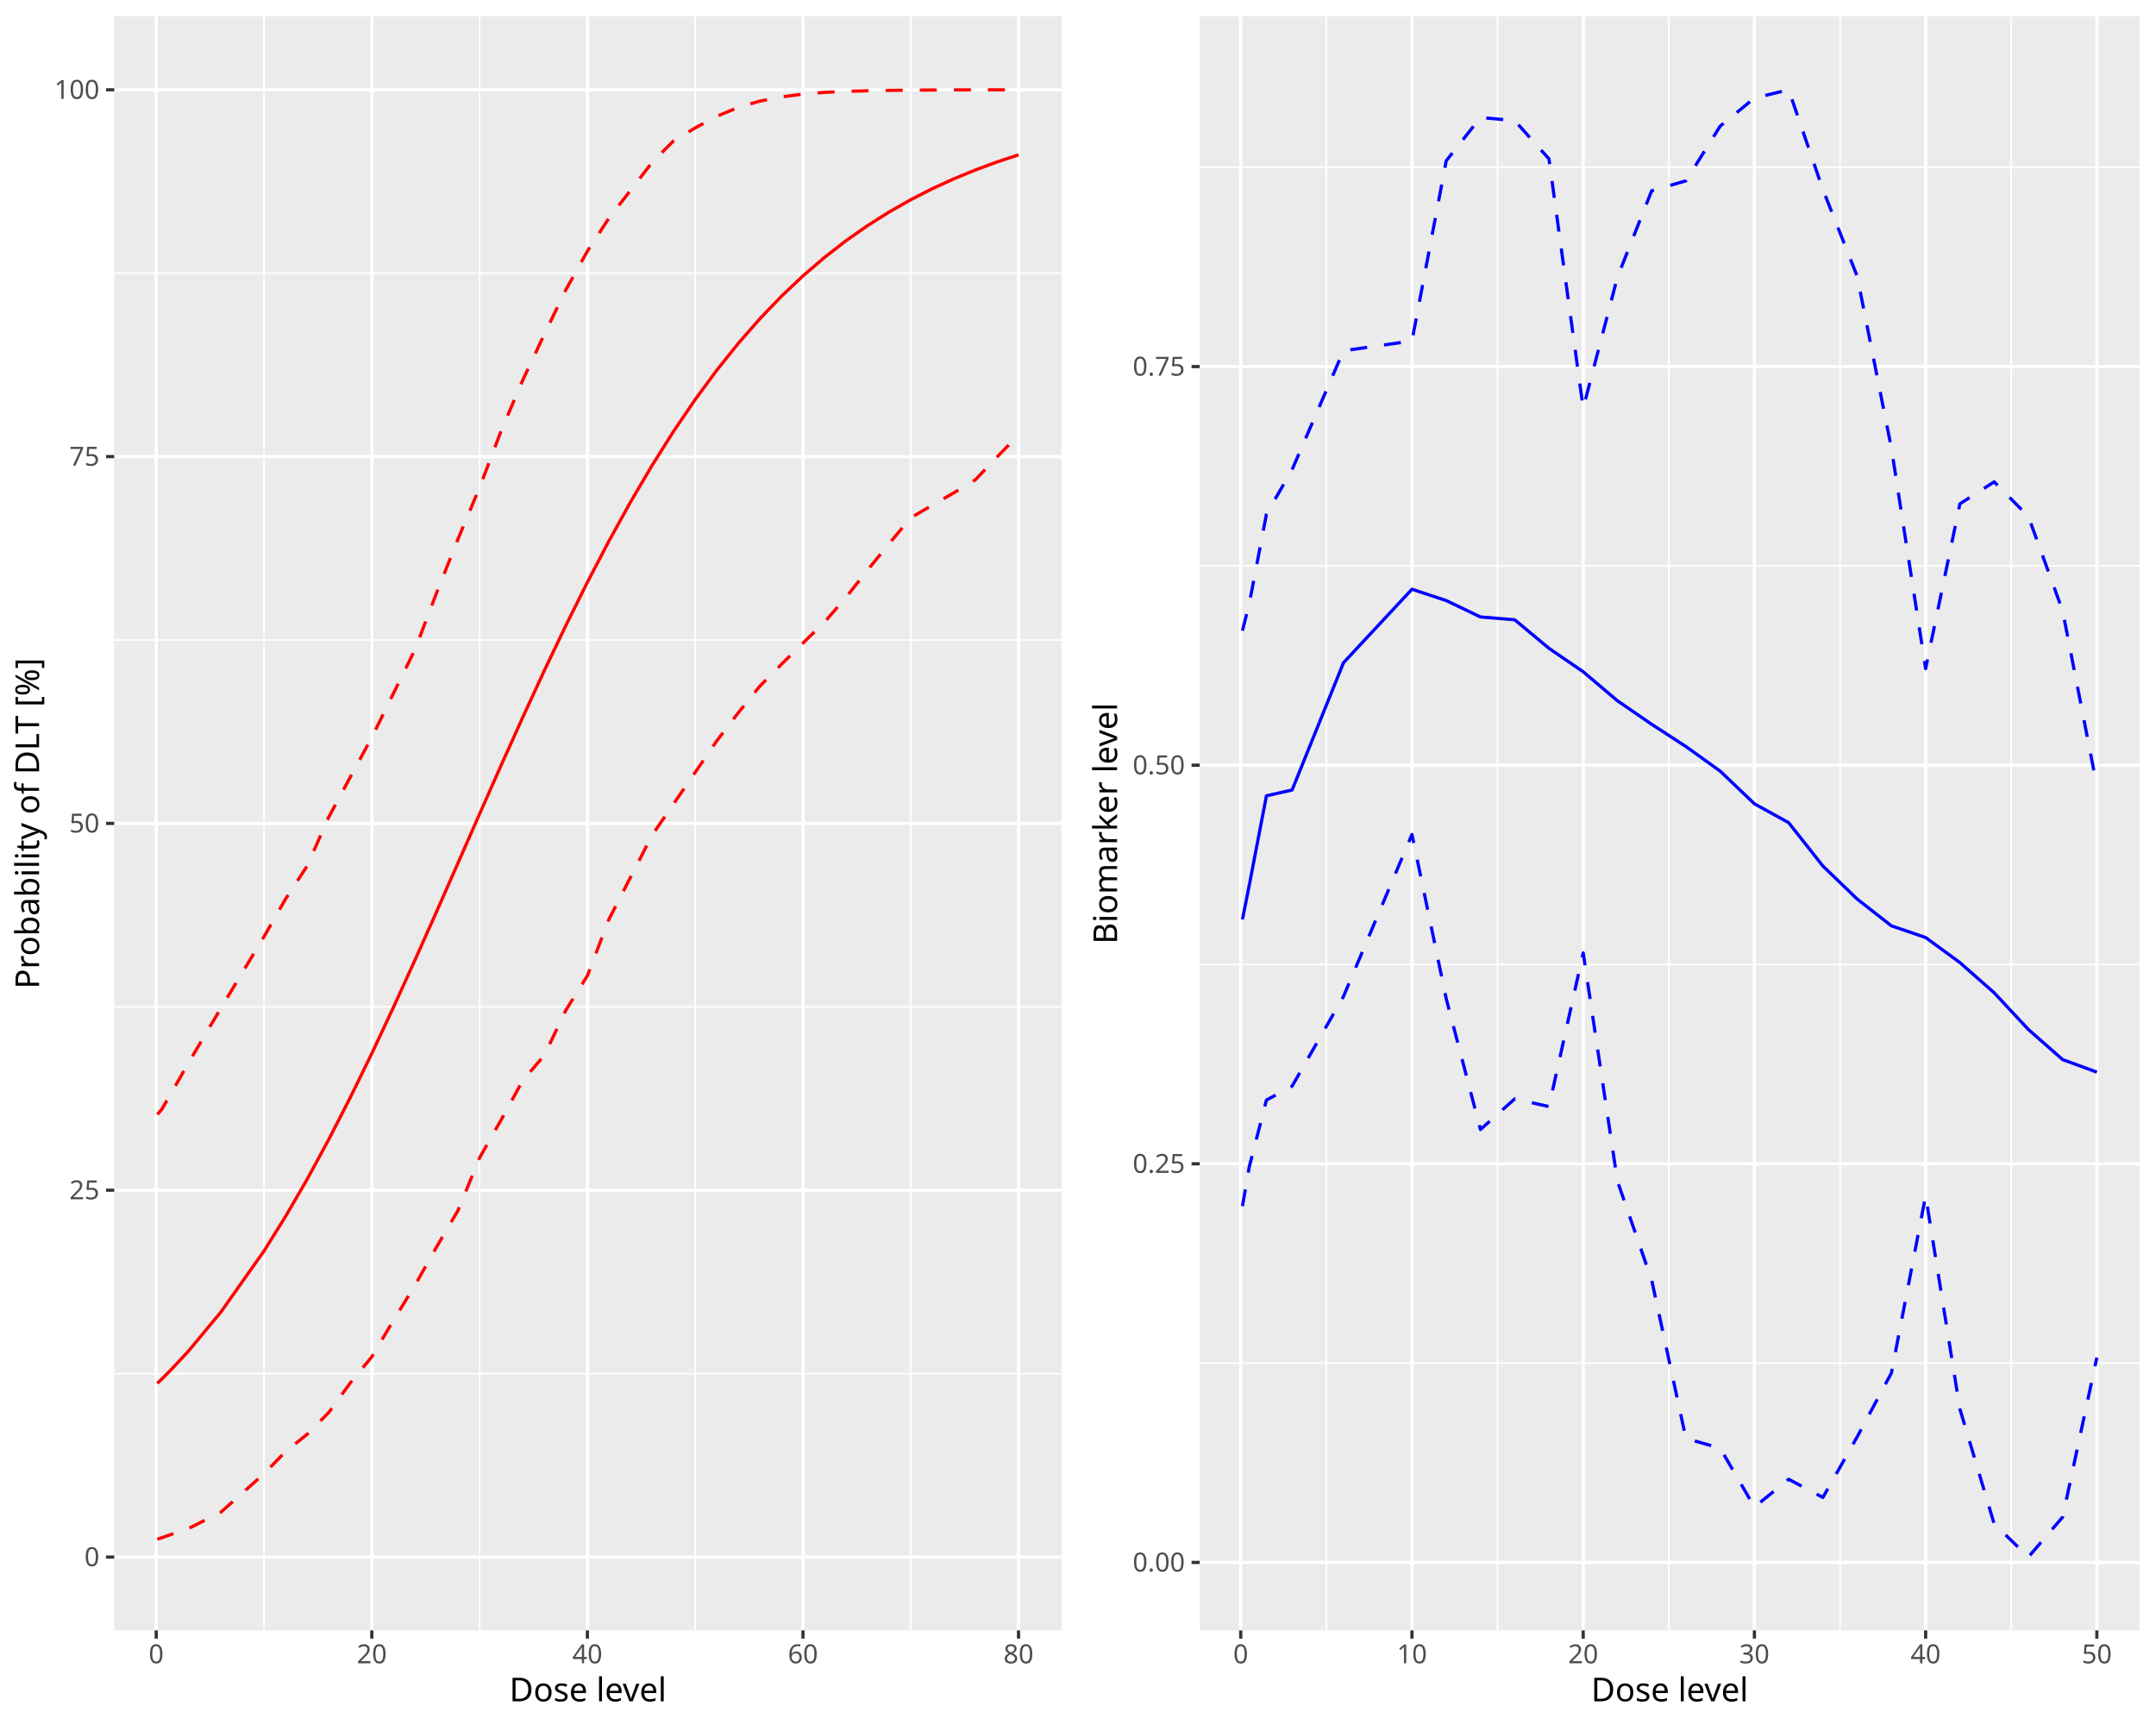
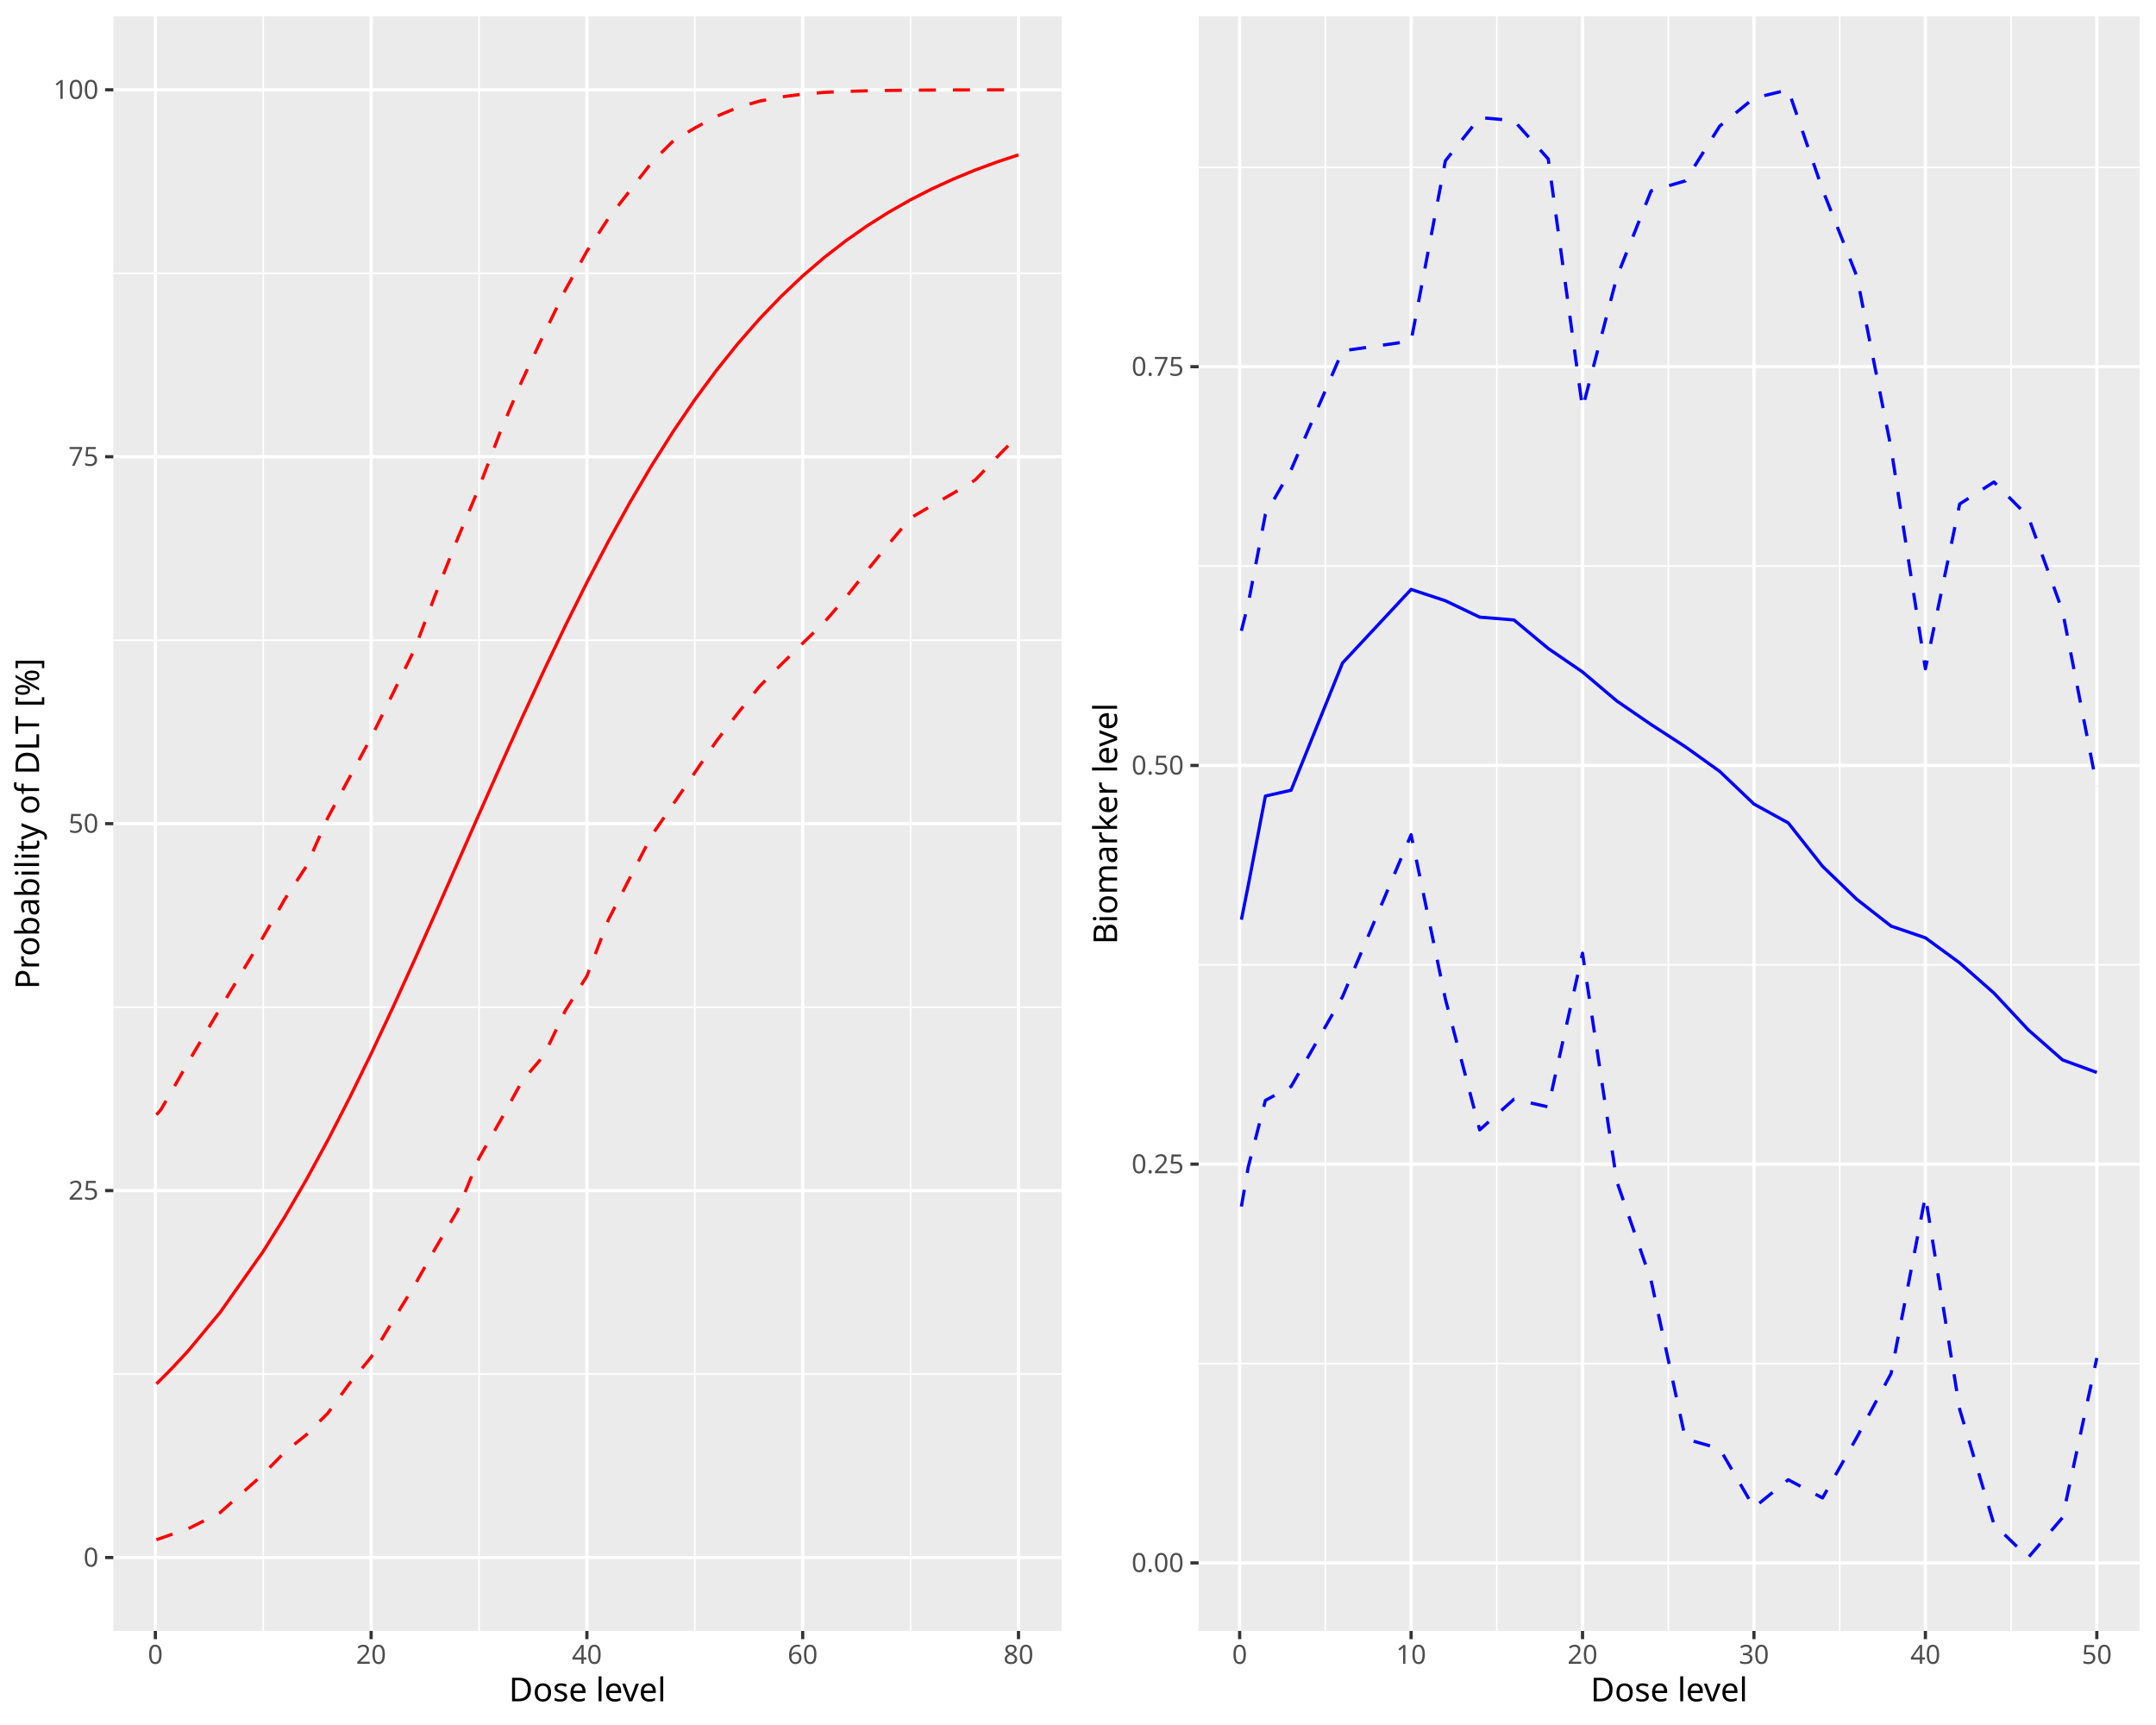
<svg xmlns="http://www.w3.org/2000/svg" class="svglite" data-engine-version="2.0" width="720.00pt" height="576.00pt" viewBox="0 0 720.00 576.00">
  <defs>
    <style type="text/css">
    .svglite line, .svglite polyline, .svglite polygon, .svglite path, .svglite rect, .svglite circle {
      fill: none;
      stroke: #000000;
      stroke-linecap: round;
      stroke-linejoin: round;
      stroke-miterlimit: 10.00;
    }
  </style>
  </defs>
  <rect width="100%" height="100%" style="stroke: none; fill: #FFFFFF;" />
  <defs>
    <clipPath id="cpMC4wMHw3MjAuMDB8MC4wMHw1NzYuMDA=">
      <rect x="0.00" y="0.00" width="720.00" height="576.00" />
    </clipPath>
  </defs>
  <g clip-path="url(#cpMC4wMHw3MjAuMDB8MC4wMHw1NzYuMDA=)">
</g>
  <defs>
    <clipPath id="cpMC4wMHwzNjAuMDB8MC4wMHw1NzYuMDA=">
-       <rect x="0.00" y="0.00" width="360.00" height="576.00" />
+       <rect x="0" y="0.00" width="360.00" height="576.00" />
    </clipPath>
  </defs>
  <g clip-path="url(#cpMC4wMHwzNjAuMDB8MC4wMHw1NzYuMDA=)">
-     <rect x="0.00" y="0.00" width="360.00" height="576.00" style="stroke-width: 1.07; stroke: #FFFFFF; fill: #FFFFFF;" />
+     <rect x="0" y="0.00" width="360.00" height="576.00" style="stroke-width: 1.07; stroke: #FFFFFF; fill: #FFFFFF;" />
  </g>
  <g clip-path="url(#cpMC4wMHw3MjAuMDB8MC4wMHw1NzYuMDA=)">
</g>
  <defs>
-     <clipPath id="cpMzguMTV8MzU0LjUyfDUuNDh8NTQ0LjQy">
-       <rect x="38.15" y="5.48" width="316.37" height="538.94" />
+     <clipPath id="cpMzcuODR8MzU0LjUyfDUuNDh8NTQ0LjU5">
+       <rect x="37.84" y="5.48" width="316.68" height="539.11" />
    </clipPath>
  </defs>
-   <g clip-path="url(#cpMzguMTV8MzU0LjUyfDUuNDh8NTQ0LjQy)">
-     <rect x="38.15" y="5.48" width="316.37" height="538.94" style="stroke-width: 1.07; stroke: none; fill: #EBEBEB;" />
-     <polyline points="38.15,458.68 354.52,458.68 " style="stroke-width: 0.53; stroke: #FFFFFF; stroke-linecap: butt;" />
-     <polyline points="38.15,336.19 354.52,336.19 " style="stroke-width: 0.53; stroke: #FFFFFF; stroke-linecap: butt;" />
-     <polyline points="38.15,213.71 354.52,213.71 " style="stroke-width: 0.53; stroke: #FFFFFF; stroke-linecap: butt;" />
-     <polyline points="38.15,91.22 354.52,91.22 " style="stroke-width: 0.53; stroke: #FFFFFF; stroke-linecap: butt;" />
-     <polyline points="88.17,544.42 88.17,5.48 " style="stroke-width: 0.53; stroke: #FFFFFF; stroke-linecap: butt;" />
-     <polyline points="160.16,544.42 160.16,5.48 " style="stroke-width: 0.53; stroke: #FFFFFF; stroke-linecap: butt;" />
-     <polyline points="232.15,544.42 232.15,5.48 " style="stroke-width: 0.53; stroke: #FFFFFF; stroke-linecap: butt;" />
-     <polyline points="304.14,544.42 304.14,5.48 " style="stroke-width: 0.53; stroke: #FFFFFF; stroke-linecap: butt;" />
-     <polyline points="38.15,519.92 354.52,519.92 " style="stroke-width: 1.07; stroke: #FFFFFF; stroke-linecap: butt;" />
-     <polyline points="38.15,397.43 354.52,397.43 " style="stroke-width: 1.07; stroke: #FFFFFF; stroke-linecap: butt;" />
-     <polyline points="38.15,274.95 354.52,274.95 " style="stroke-width: 1.07; stroke: #FFFFFF; stroke-linecap: butt;" />
-     <polyline points="38.15,152.46 354.52,152.46 " style="stroke-width: 1.07; stroke: #FFFFFF; stroke-linecap: butt;" />
-     <polyline points="38.15,29.98 354.52,29.98 " style="stroke-width: 1.07; stroke: #FFFFFF; stroke-linecap: butt;" />
-     <polyline points="52.17,544.42 52.17,5.48 " style="stroke-width: 1.07; stroke: #FFFFFF; stroke-linecap: butt;" />
-     <polyline points="124.17,544.42 124.17,5.48 " style="stroke-width: 1.07; stroke: #FFFFFF; stroke-linecap: butt;" />
-     <polyline points="196.16,544.42 196.16,5.48 " style="stroke-width: 1.07; stroke: #FFFFFF; stroke-linecap: butt;" />
-     <polyline points="268.15,544.42 268.15,5.48 " style="stroke-width: 1.07; stroke: #FFFFFF; stroke-linecap: butt;" />
-     <polyline points="340.14,544.42 340.14,5.48 " style="stroke-width: 1.07; stroke: #FFFFFF; stroke-linecap: butt;" />
-     <polyline points="52.53,513.97 53.97,513.48 57.57,512.21 62.97,510.39 73.77,504.93 88.17,492.10 95.37,484.70 102.57,478.92 109.77,471.67 116.97,461.78 124.17,453.04 131.36,440.95 138.56,429.20 145.76,416.43 152.96,404.17 160.16,386.60 167.36,373.94 174.56,360.82 181.76,352.39 188.96,337.34 196.16,325.82 203.36,306.95 210.56,292.93 217.75,278.91 224.95,268.40 232.15,257.92 239.35,247.41 246.55,238.00 253.75,229.12 260.95,221.83 268.15,214.74 275.35,207.73 282.55,199.43 289.75,190.33 296.95,181.48 304.14,172.91 311.34,168.68 318.54,164.55 325.74,160.19 332.94,152.61 340.14,145.24 " style="stroke-width: 1.07; stroke: #FF0000; stroke-dasharray: 5.69,5.69; stroke-linecap: butt;" />
-     <polyline points="52.53,461.93 53.97,460.54 57.57,456.91 62.97,451.11 73.77,438.10 88.17,417.72 95.37,406.18 102.57,393.77 109.77,380.52 116.97,366.49 124.17,351.75 131.36,336.42 138.56,320.62 145.76,304.48 152.96,288.15 160.16,271.78 167.36,255.53 174.56,239.55 181.76,223.96 188.96,208.88 196.16,194.42 203.36,180.65 210.56,167.64 217.75,155.42 224.95,144.01 232.15,133.42 239.35,123.65 246.55,114.66 253.75,106.44 260.95,98.94 268.15,92.13 275.35,85.95 282.55,80.36 289.75,75.32 296.95,70.77 304.14,66.69 311.34,63.01 318.54,59.71 325.74,56.75 332.94,54.08 340.14,51.70 " style="stroke-width: 1.07; stroke: #FF0000; stroke-linecap: butt;" />
-     <polyline points="52.53,372.14 53.97,370.50 57.57,364.33 62.97,354.86 73.77,336.64 88.17,312.74 95.37,300.17 102.57,289.16 109.77,272.86 116.97,259.50 124.17,246.22 131.36,231.60 138.56,216.96 145.76,198.08 152.96,179.97 160.16,162.78 167.36,143.86 174.56,126.96 181.76,111.67 188.96,96.78 196.16,83.86 203.36,72.83 210.56,63.58 217.75,54.24 224.95,47.02 232.15,42.72 239.35,38.85 246.55,35.84 253.75,33.76 260.95,32.36 268.15,31.43 275.35,30.84 282.55,30.50 289.75,30.31 296.95,30.18 304.14,30.10 311.34,30.05 318.54,30.02 325.74,30.00 332.94,29.99 340.14,29.99 " style="stroke-width: 1.07; stroke: #FF0000; stroke-dasharray: 5.69,5.69; stroke-linecap: butt;" />
+   <g clip-path="url(#cpMzcuODR8MzU0LjUyfDUuNDh8NTQ0LjU5)">
+     <rect x="37.84" y="5.48" width="316.68" height="539.11" style="stroke-width: 1.07; stroke: none; fill: #EBEBEB;" />
+     <polyline points="37.84,458.82 354.52,458.82 " style="stroke-width: 0.53; stroke: #FFFFFF; stroke-linecap: butt;" />
+     <polyline points="37.84,336.30 354.52,336.30 " style="stroke-width: 0.53; stroke: #FFFFFF; stroke-linecap: butt;" />
+     <polyline points="37.84,213.77 354.52,213.77 " style="stroke-width: 0.53; stroke: #FFFFFF; stroke-linecap: butt;" />
+     <polyline points="37.84,91.25 354.52,91.25 " style="stroke-width: 0.53; stroke: #FFFFFF; stroke-linecap: butt;" />
+     <polyline points="87.91,544.59 87.91,5.48 " style="stroke-width: 0.53; stroke: #FFFFFF; stroke-linecap: butt;" />
+     <polyline points="159.97,544.59 159.97,5.48 " style="stroke-width: 0.53; stroke: #FFFFFF; stroke-linecap: butt;" />
+     <polyline points="232.03,544.59 232.03,5.48 " style="stroke-width: 0.53; stroke: #FFFFFF; stroke-linecap: butt;" />
+     <polyline points="304.09,544.59 304.09,5.48 " style="stroke-width: 0.53; stroke: #FFFFFF; stroke-linecap: butt;" />
+     <polyline points="37.84,520.08 354.52,520.08 " style="stroke-width: 1.07; stroke: #FFFFFF; stroke-linecap: butt;" />
+     <polyline points="37.84,397.56 354.52,397.56 " style="stroke-width: 1.07; stroke: #FFFFFF; stroke-linecap: butt;" />
+     <polyline points="37.84,275.03 354.52,275.03 " style="stroke-width: 1.07; stroke: #FFFFFF; stroke-linecap: butt;" />
+     <polyline points="37.84,152.51 354.52,152.51 " style="stroke-width: 1.07; stroke: #FFFFFF; stroke-linecap: butt;" />
+     <polyline points="37.84,29.98 354.52,29.98 " style="stroke-width: 1.07; stroke: #FFFFFF; stroke-linecap: butt;" />
+     <polyline points="51.88,544.59 51.88,5.48 " style="stroke-width: 1.07; stroke: #FFFFFF; stroke-linecap: butt;" />
+     <polyline points="123.94,544.59 123.94,5.48 " style="stroke-width: 1.07; stroke: #FFFFFF; stroke-linecap: butt;" />
+     <polyline points="196.00,544.59 196.00,5.48 " style="stroke-width: 1.07; stroke: #FFFFFF; stroke-linecap: butt;" />
+     <polyline points="268.06,544.59 268.06,5.48 " style="stroke-width: 1.07; stroke: #FFFFFF; stroke-linecap: butt;" />
+     <polyline points="340.13,544.59 340.13,5.48 " style="stroke-width: 1.07; stroke: #FFFFFF; stroke-linecap: butt;" />
+     <polyline points="52.24,514.13 53.68,513.64 57.28,512.37 62.69,510.55 73.50,505.09 87.91,492.25 95.11,484.85 102.32,479.07 109.53,471.82 116.73,461.93 123.94,453.19 131.15,441.09 138.35,429.33 145.56,416.56 152.76,404.30 159.97,386.72 167.18,374.06 174.38,360.93 181.59,352.50 188.80,337.45 196.00,325.93 203.21,307.05 210.41,293.02 217.62,279.00 224.83,268.49 232.03,257.99 239.24,247.48 246.45,238.07 253.65,229.19 260.86,221.90 268.06,214.80 275.27,207.79 282.48,199.49 289.68,190.39 296.89,181.54 304.09,172.96 311.30,168.73 318.51,164.60 325.71,160.24 332.92,152.66 340.13,145.29 " style="stroke-width: 1.07; stroke: #FF0000; stroke-dasharray: 5.69,5.69; stroke-linecap: butt;" />
+     <polyline points="52.24,462.08 53.68,460.68 57.28,457.05 62.69,451.25 73.50,438.24 87.91,417.85 95.11,406.31 102.32,393.90 109.53,380.64 116.73,366.60 123.94,351.86 131.15,336.53 138.35,320.72 145.56,304.57 152.76,288.23 159.97,271.87 167.18,255.61 174.38,239.62 181.59,224.03 188.80,208.95 196.00,194.48 203.21,180.71 210.41,167.69 217.62,155.46 224.83,144.05 232.03,133.46 239.24,123.69 246.45,114.70 253.65,106.47 260.86,98.97 268.06,92.15 275.27,85.97 282.48,80.38 289.68,75.34 296.89,70.80 304.09,66.71 311.30,63.03 318.51,59.73 325.71,56.76 332.92,54.10 340.13,51.71 " style="stroke-width: 1.07; stroke: #FF0000; stroke-linecap: butt;" />
+     <polyline points="52.24,372.25 53.68,370.61 57.28,364.45 62.69,354.97 73.50,336.75 87.91,312.84 95.11,300.26 102.32,289.25 109.53,272.94 116.73,259.58 123.94,246.29 131.15,231.67 138.35,217.02 145.56,198.14 152.76,180.02 159.97,162.83 167.18,143.91 174.38,127.00 181.59,111.71 188.80,96.81 196.00,83.88 203.21,72.85 210.41,63.60 217.62,54.25 224.83,47.04 232.03,42.74 239.24,38.86 246.45,35.85 253.65,33.77 260.86,32.37 268.06,31.44 275.27,30.85 282.48,30.51 289.68,30.32 296.89,30.19 304.09,30.11 311.30,30.06 318.51,30.03 325.71,30.01 332.92,30.00 340.13,29.99 " style="stroke-width: 1.07; stroke: #FF0000; stroke-dasharray: 5.69,5.69; stroke-linecap: butt;" />
  </g>
  <g clip-path="url(#cpMC4wMHw3MjAuMDB8MC4wMHw1NzYuMDA=)">
-     <text x="33.22" y="522.95" text-anchor="end" style="font-size: 8.80px; fill: #4D4D4D; font-family: sans;" textLength="4.89px" lengthAdjust="spacingAndGlyphs">0</text>
-     <text x="33.22" y="400.46" text-anchor="end" style="font-size: 8.80px; fill: #4D4D4D; font-family: sans;" textLength="9.79px" lengthAdjust="spacingAndGlyphs">25</text>
-     <text x="33.22" y="277.98" text-anchor="end" style="font-size: 8.80px; fill: #4D4D4D; font-family: sans;" textLength="9.79px" lengthAdjust="spacingAndGlyphs">50</text>
-     <text x="33.22" y="155.49" text-anchor="end" style="font-size: 8.80px; fill: #4D4D4D; font-family: sans;" textLength="9.79px" lengthAdjust="spacingAndGlyphs">75</text>
-     <text x="33.22" y="33.00" text-anchor="end" style="font-size: 8.80px; fill: #4D4D4D; font-family: sans;" textLength="14.68px" lengthAdjust="spacingAndGlyphs">100</text>
-     <polyline points="35.41,519.92 38.15,519.92 " style="stroke-width: 1.07; stroke: #333333; stroke-linecap: butt;" />
-     <polyline points="35.41,397.43 38.15,397.43 " style="stroke-width: 1.07; stroke: #333333; stroke-linecap: butt;" />
-     <polyline points="35.41,274.95 38.15,274.95 " style="stroke-width: 1.07; stroke: #333333; stroke-linecap: butt;" />
-     <polyline points="35.41,152.46 38.15,152.46 " style="stroke-width: 1.07; stroke: #333333; stroke-linecap: butt;" />
-     <polyline points="35.41,29.98 38.15,29.98 " style="stroke-width: 1.07; stroke: #333333; stroke-linecap: butt;" />
-     <polyline points="52.17,547.16 52.17,544.42 " style="stroke-width: 1.07; stroke: #333333; stroke-linecap: butt;" />
-     <polyline points="124.17,547.16 124.17,544.42 " style="stroke-width: 1.07; stroke: #333333; stroke-linecap: butt;" />
-     <polyline points="196.16,547.16 196.16,544.42 " style="stroke-width: 1.07; stroke: #333333; stroke-linecap: butt;" />
-     <polyline points="268.15,547.16 268.15,544.42 " style="stroke-width: 1.07; stroke: #333333; stroke-linecap: butt;" />
-     <polyline points="340.14,547.16 340.14,544.42 " style="stroke-width: 1.07; stroke: #333333; stroke-linecap: butt;" />
-     <text x="52.17" y="555.40" text-anchor="middle" style="font-size: 8.80px; fill: #4D4D4D; font-family: sans;" textLength="4.89px" lengthAdjust="spacingAndGlyphs">0</text>
-     <text x="124.17" y="555.40" text-anchor="middle" style="font-size: 8.80px; fill: #4D4D4D; font-family: sans;" textLength="9.79px" lengthAdjust="spacingAndGlyphs">20</text>
-     <text x="196.16" y="555.40" text-anchor="middle" style="font-size: 8.80px; fill: #4D4D4D; font-family: sans;" textLength="9.79px" lengthAdjust="spacingAndGlyphs">40</text>
-     <text x="268.15" y="555.40" text-anchor="middle" style="font-size: 8.80px; fill: #4D4D4D; font-family: sans;" textLength="9.79px" lengthAdjust="spacingAndGlyphs">60</text>
-     <text x="340.14" y="555.40" text-anchor="middle" style="font-size: 8.80px; fill: #4D4D4D; font-family: sans;" textLength="9.79px" lengthAdjust="spacingAndGlyphs">80</text>
-     <text x="196.34" y="568.10" text-anchor="middle" style="font-size: 11.00px; font-family: sans;" textLength="51.37px" lengthAdjust="spacingAndGlyphs">Dose level</text>
-     <text transform="translate(13.05,274.95) rotate(-90)" text-anchor="middle" style="font-size: 11.00px; font-family: sans;" textLength="106.38px" lengthAdjust="spacingAndGlyphs">Probability of DLT [%]</text>
+     <text x="32.91" y="523.11" text-anchor="end" style="font-size: 8.80px; fill: #4D4D4D; font-family: sans;" textLength="4.89px" lengthAdjust="spacingAndGlyphs">0</text>
+     <text x="32.91" y="400.59" text-anchor="end" style="font-size: 8.80px; fill: #4D4D4D; font-family: sans;" textLength="9.79px" lengthAdjust="spacingAndGlyphs">25</text>
+     <text x="32.91" y="278.06" text-anchor="end" style="font-size: 8.80px; fill: #4D4D4D; font-family: sans;" textLength="9.79px" lengthAdjust="spacingAndGlyphs">50</text>
+     <text x="32.91" y="155.54" text-anchor="end" style="font-size: 8.80px; fill: #4D4D4D; font-family: sans;" textLength="9.79px" lengthAdjust="spacingAndGlyphs">75</text>
+     <text x="32.91" y="33.01" text-anchor="end" style="font-size: 8.80px; fill: #4D4D4D; font-family: sans;" textLength="14.68px" lengthAdjust="spacingAndGlyphs">100</text>
+     <polyline points="35.10,520.08 37.84,520.08 " style="stroke-width: 1.07; stroke: #333333; stroke-linecap: butt;" />
+     <polyline points="35.10,397.56 37.84,397.56 " style="stroke-width: 1.07; stroke: #333333; stroke-linecap: butt;" />
+     <polyline points="35.10,275.03 37.84,275.03 " style="stroke-width: 1.07; stroke: #333333; stroke-linecap: butt;" />
+     <polyline points="35.10,152.51 37.84,152.51 " style="stroke-width: 1.07; stroke: #333333; stroke-linecap: butt;" />
+     <polyline points="35.10,29.98 37.84,29.98 " style="stroke-width: 1.07; stroke: #333333; stroke-linecap: butt;" />
+     <polyline points="51.88,547.33 51.88,544.59 " style="stroke-width: 1.07; stroke: #333333; stroke-linecap: butt;" />
+     <polyline points="123.94,547.33 123.94,544.59 " style="stroke-width: 1.07; stroke: #333333; stroke-linecap: butt;" />
+     <polyline points="196.00,547.33 196.00,544.59 " style="stroke-width: 1.07; stroke: #333333; stroke-linecap: butt;" />
+     <polyline points="268.06,547.33 268.06,544.59 " style="stroke-width: 1.07; stroke: #333333; stroke-linecap: butt;" />
+     <polyline points="340.13,547.33 340.13,544.59 " style="stroke-width: 1.07; stroke: #333333; stroke-linecap: butt;" />
+     <text x="51.88" y="555.57" text-anchor="middle" style="font-size: 8.80px; fill: #4D4D4D; font-family: sans;" textLength="4.89px" lengthAdjust="spacingAndGlyphs">0</text>
+     <text x="123.94" y="555.57" text-anchor="middle" style="font-size: 8.80px; fill: #4D4D4D; font-family: sans;" textLength="9.79px" lengthAdjust="spacingAndGlyphs">20</text>
+     <text x="196.00" y="555.57" text-anchor="middle" style="font-size: 8.80px; fill: #4D4D4D; font-family: sans;" textLength="9.79px" lengthAdjust="spacingAndGlyphs">40</text>
+     <text x="268.06" y="555.57" text-anchor="middle" style="font-size: 8.80px; fill: #4D4D4D; font-family: sans;" textLength="9.79px" lengthAdjust="spacingAndGlyphs">60</text>
+     <text x="340.13" y="555.57" text-anchor="middle" style="font-size: 8.80px; fill: #4D4D4D; font-family: sans;" textLength="9.79px" lengthAdjust="spacingAndGlyphs">80</text>
+     <text x="196.18" y="568.09" text-anchor="middle" style="font-size: 11.00px; font-family: sans;" textLength="51.37px" lengthAdjust="spacingAndGlyphs">Dose level</text>
+     <text transform="translate(13.05,275.03) rotate(-90)" text-anchor="middle" style="font-size: 11.00px; font-family: sans;" textLength="106.38px" lengthAdjust="spacingAndGlyphs">Probability of DLT [%]</text>
  </g>
  <defs>
    <clipPath id="cpMzYwLjAwfDcyMC4wMHwwLjAwfDU3Ni4wMA==">
      <rect x="360.00" y="0.00" width="360.00" height="576.00" />
    </clipPath>
  </defs>
  <g clip-path="url(#cpMzYwLjAwfDcyMC4wMHwwLjAwfDU3Ni4wMA==)">
    <rect x="360.00" y="0.00" width="360.00" height="576.00" style="stroke-width: 1.07; stroke: #FFFFFF; fill: #FFFFFF;" />
  </g>
  <g clip-path="url(#cpMC4wMHw3MjAuMDB8MC4wMHw1NzYuMDA=)">
</g>
  <defs>
-     <clipPath id="cpNDAwLjY1fDcxNC41Mnw1LjQ4fDU0NC40Mg==">
-       <rect x="400.65" y="5.48" width="313.87" height="538.94" />
+     <clipPath id="cpNDAwLjI4fDcxNC41Mnw1LjQ4fDU0NC41OQ==">
+       <rect x="400.28" y="5.48" width="314.24" height="539.11" />
    </clipPath>
  </defs>
-   <g clip-path="url(#cpNDAwLjY1fDcxNC41Mnw1LjQ4fDU0NC40Mg==)">
-     <rect x="400.65" y="5.48" width="313.87" height="538.94" style="stroke-width: 1.07; stroke: none; fill: #EBEBEB;" />
-     <polyline points="400.65,455.17 714.52,455.17 " style="stroke-width: 0.53; stroke: #FFFFFF; stroke-linecap: butt;" />
-     <polyline points="400.65,322.06 714.52,322.06 " style="stroke-width: 0.53; stroke: #FFFFFF; stroke-linecap: butt;" />
-     <polyline points="400.65,188.96 714.52,188.96 " style="stroke-width: 0.53; stroke: #FFFFFF; stroke-linecap: butt;" />
-     <polyline points="400.65,55.85 714.52,55.85 " style="stroke-width: 0.53; stroke: #FFFFFF; stroke-linecap: butt;" />
-     <polyline points="442.94,544.42 442.94,5.48 " style="stroke-width: 0.53; stroke: #FFFFFF; stroke-linecap: butt;" />
-     <polyline points="500.12,544.42 500.12,5.48 " style="stroke-width: 0.53; stroke: #FFFFFF; stroke-linecap: butt;" />
-     <polyline points="557.30,544.42 557.30,5.48 " style="stroke-width: 0.53; stroke: #FFFFFF; stroke-linecap: butt;" />
-     <polyline points="614.48,544.42 614.48,5.48 " style="stroke-width: 0.53; stroke: #FFFFFF; stroke-linecap: butt;" />
-     <polyline points="671.66,544.42 671.66,5.48 " style="stroke-width: 0.53; stroke: #FFFFFF; stroke-linecap: butt;" />
-     <polyline points="400.65,521.72 714.52,521.72 " style="stroke-width: 1.07; stroke: #FFFFFF; stroke-linecap: butt;" />
-     <polyline points="400.65,388.61 714.52,388.61 " style="stroke-width: 1.07; stroke: #FFFFFF; stroke-linecap: butt;" />
-     <polyline points="400.65,255.51 714.52,255.51 " style="stroke-width: 1.07; stroke: #FFFFFF; stroke-linecap: butt;" />
-     <polyline points="400.65,122.40 714.52,122.40 " style="stroke-width: 1.07; stroke: #FFFFFF; stroke-linecap: butt;" />
-     <polyline points="414.35,544.42 414.35,5.48 " style="stroke-width: 1.07; stroke: #FFFFFF; stroke-linecap: butt;" />
-     <polyline points="471.53,544.42 471.53,5.48 " style="stroke-width: 1.07; stroke: #FFFFFF; stroke-linecap: butt;" />
-     <polyline points="528.71,544.42 528.71,5.48 " style="stroke-width: 1.07; stroke: #FFFFFF; stroke-linecap: butt;" />
-     <polyline points="585.89,544.42 585.89,5.48 " style="stroke-width: 1.07; stroke: #FFFFFF; stroke-linecap: butt;" />
-     <polyline points="643.07,544.42 643.07,5.48 " style="stroke-width: 1.07; stroke: #FFFFFF; stroke-linecap: butt;" />
-     <polyline points="700.25,544.42 700.25,5.48 " style="stroke-width: 1.07; stroke: #FFFFFF; stroke-linecap: butt;" />
-     <polyline points="414.92,402.76 417.21,389.54 422.93,367.33 431.50,362.68 448.66,332.73 471.53,278.64 482.97,333.49 494.40,377.16 505.84,366.93 517.28,369.50 528.71,318.19 540.15,394.41 551.58,427.46 563.02,480.30 574.46,483.58 585.89,503.24 597.33,493.94 608.76,500.02 620.20,479.80 631.64,458.46 643.07,399.25 654.51,470.47 665.95,508.83 677.38,519.92 688.82,506.57 700.25,453.31 " style="stroke-width: 1.07; stroke: #0000FF; stroke-dasharray: 5.69,5.69; stroke-linecap: butt;" />
-     <polyline points="414.92,307.00 417.21,295.51 422.93,265.73 431.50,263.79 448.66,221.30 471.53,196.75 482.97,200.54 494.40,206.01 505.84,206.95 517.28,216.48 528.71,224.31 540.15,234.00 551.58,241.85 563.02,249.28 574.46,257.49 585.89,268.40 597.33,274.70 608.76,289.18 620.20,300.20 631.64,309.15 643.07,313.05 654.51,321.42 665.95,331.50 677.38,343.76 688.82,353.81 700.25,358.00 " style="stroke-width: 1.07; stroke: #0000FF; stroke-linecap: butt;" />
-     <polyline points="414.92,210.58 417.21,201.48 422.93,171.69 431.50,156.82 448.66,117.12 471.53,113.85 482.97,53.69 494.40,39.24 505.84,40.27 517.28,53.06 528.71,136.31 540.15,92.52 551.58,63.71 563.02,60.38 574.46,42.11 585.89,32.74 597.33,29.98 608.76,63.30 620.20,92.21 631.64,149.65 643.07,223.26 654.51,168.24 665.95,160.90 677.38,172.46 688.82,203.98 700.25,262.43 " style="stroke-width: 1.07; stroke: #0000FF; stroke-dasharray: 5.69,5.69; stroke-linecap: butt;" />
+   <g clip-path="url(#cpNDAwLjI4fDcxNC41Mnw1LjQ4fDU0NC41OQ==)">
+     <rect x="400.28" y="5.48" width="314.24" height="539.11" style="stroke-width: 1.07; stroke: none; fill: #EBEBEB;" />
+     <polyline points="400.28,455.31 714.52,455.31 " style="stroke-width: 0.53; stroke: #FFFFFF; stroke-linecap: butt;" />
+     <polyline points="400.28,322.16 714.52,322.16 " style="stroke-width: 0.53; stroke: #FFFFFF; stroke-linecap: butt;" />
+     <polyline points="400.28,189.01 714.52,189.01 " style="stroke-width: 0.53; stroke: #FFFFFF; stroke-linecap: butt;" />
+     <polyline points="400.28,55.87 714.52,55.87 " style="stroke-width: 0.53; stroke: #FFFFFF; stroke-linecap: butt;" />
+     <polyline points="442.62,544.59 442.62,5.48 " style="stroke-width: 0.53; stroke: #FFFFFF; stroke-linecap: butt;" />
+     <polyline points="499.87,544.59 499.87,5.48 " style="stroke-width: 0.53; stroke: #FFFFFF; stroke-linecap: butt;" />
+     <polyline points="557.12,544.59 557.12,5.48 " style="stroke-width: 0.53; stroke: #FFFFFF; stroke-linecap: butt;" />
+     <polyline points="614.36,544.59 614.36,5.48 " style="stroke-width: 0.53; stroke: #FFFFFF; stroke-linecap: butt;" />
+     <polyline points="671.61,544.59 671.61,5.48 " style="stroke-width: 0.53; stroke: #FFFFFF; stroke-linecap: butt;" />
+     <polyline points="400.28,521.88 714.52,521.88 " style="stroke-width: 1.07; stroke: #FFFFFF; stroke-linecap: butt;" />
+     <polyline points="400.28,388.73 714.52,388.73 " style="stroke-width: 1.07; stroke: #FFFFFF; stroke-linecap: butt;" />
+     <polyline points="400.28,255.59 714.52,255.59 " style="stroke-width: 1.07; stroke: #FFFFFF; stroke-linecap: butt;" />
+     <polyline points="400.28,122.44 714.52,122.44 " style="stroke-width: 1.07; stroke: #FFFFFF; stroke-linecap: butt;" />
+     <polyline points="413.99,544.59 413.99,5.48 " style="stroke-width: 1.07; stroke: #FFFFFF; stroke-linecap: butt;" />
+     <polyline points="471.24,544.59 471.24,5.48 " style="stroke-width: 1.07; stroke: #FFFFFF; stroke-linecap: butt;" />
+     <polyline points="528.49,544.59 528.49,5.48 " style="stroke-width: 1.07; stroke: #FFFFFF; stroke-linecap: butt;" />
+     <polyline points="585.74,544.59 585.74,5.48 " style="stroke-width: 1.07; stroke: #FFFFFF; stroke-linecap: butt;" />
+     <polyline points="642.99,544.59 642.99,5.48 " style="stroke-width: 1.07; stroke: #FFFFFF; stroke-linecap: butt;" />
+     <polyline points="700.24,544.59 700.24,5.48 " style="stroke-width: 1.07; stroke: #FFFFFF; stroke-linecap: butt;" />
+     <polyline points="414.57,402.88 416.86,389.66 422.58,367.44 431.17,362.80 448.34,332.83 471.24,278.72 482.69,333.59 494.14,377.28 505.59,367.04 517.04,369.61 528.49,318.29 539.94,394.53 551.39,427.59 562.84,480.45 574.29,483.73 585.74,503.40 597.19,494.10 608.64,500.18 620.09,479.95 631.54,458.60 642.99,399.37 654.44,470.61 665.89,508.99 677.34,520.08 688.79,506.73 700.24,453.45 " style="stroke-width: 1.07; stroke: #0000FF; stroke-dasharray: 5.69,5.69; stroke-linecap: butt;" />
+     <polyline points="414.57,307.10 416.86,295.60 422.58,265.81 431.17,263.87 448.34,221.37 471.24,196.81 482.69,200.60 494.14,206.07 505.59,207.01 517.04,216.54 528.49,224.38 539.94,234.07 551.39,241.93 562.84,249.36 574.29,257.57 585.74,268.48 597.19,274.78 608.64,289.27 620.09,300.30 631.54,309.24 642.99,313.15 654.44,321.52 665.89,331.61 677.34,343.87 688.79,353.92 700.24,358.11 " style="stroke-width: 1.07; stroke: #0000FF; stroke-linecap: butt;" />
+     <polyline points="414.57,210.64 416.86,201.54 422.58,171.75 431.17,156.87 448.34,117.16 471.24,113.88 482.69,53.70 494.14,39.25 505.59,40.28 517.04,53.08 528.49,136.35 539.94,92.54 551.39,63.73 562.84,60.40 574.29,42.12 585.74,32.75 597.19,29.98 608.64,63.31 620.09,92.24 631.54,149.70 642.99,223.33 654.44,168.29 665.89,160.95 677.34,172.51 688.79,204.05 700.24,262.52 " style="stroke-width: 1.07; stroke: #0000FF; stroke-dasharray: 5.69,5.69; stroke-linecap: butt;" />
  </g>
  <g clip-path="url(#cpMC4wMHw3MjAuMDB8MC4wMHw1NzYuMDA=)">
-     <text x="395.72" y="524.75" text-anchor="end" style="font-size: 8.80px; fill: #4D4D4D; font-family: sans;" textLength="17.13px" lengthAdjust="spacingAndGlyphs">0.00</text>
-     <text x="395.72" y="391.64" text-anchor="end" style="font-size: 8.80px; fill: #4D4D4D; font-family: sans;" textLength="17.13px" lengthAdjust="spacingAndGlyphs">0.25</text>
-     <text x="395.72" y="258.54" text-anchor="end" style="font-size: 8.80px; fill: #4D4D4D; font-family: sans;" textLength="17.13px" lengthAdjust="spacingAndGlyphs">0.50</text>
-     <text x="395.72" y="125.43" text-anchor="end" style="font-size: 8.80px; fill: #4D4D4D; font-family: sans;" textLength="17.13px" lengthAdjust="spacingAndGlyphs">0.75</text>
-     <polyline points="397.92,521.72 400.65,521.72 " style="stroke-width: 1.07; stroke: #333333; stroke-linecap: butt;" />
-     <polyline points="397.92,388.61 400.65,388.61 " style="stroke-width: 1.07; stroke: #333333; stroke-linecap: butt;" />
-     <polyline points="397.92,255.51 400.65,255.51 " style="stroke-width: 1.07; stroke: #333333; stroke-linecap: butt;" />
-     <polyline points="397.92,122.40 400.65,122.40 " style="stroke-width: 1.07; stroke: #333333; stroke-linecap: butt;" />
-     <polyline points="414.35,547.16 414.35,544.42 " style="stroke-width: 1.07; stroke: #333333; stroke-linecap: butt;" />
-     <polyline points="471.53,547.16 471.53,544.42 " style="stroke-width: 1.07; stroke: #333333; stroke-linecap: butt;" />
-     <polyline points="528.71,547.16 528.71,544.42 " style="stroke-width: 1.07; stroke: #333333; stroke-linecap: butt;" />
-     <polyline points="585.89,547.16 585.89,544.42 " style="stroke-width: 1.07; stroke: #333333; stroke-linecap: butt;" />
-     <polyline points="643.07,547.16 643.07,544.42 " style="stroke-width: 1.07; stroke: #333333; stroke-linecap: butt;" />
-     <polyline points="700.25,547.16 700.25,544.42 " style="stroke-width: 1.07; stroke: #333333; stroke-linecap: butt;" />
-     <text x="414.35" y="555.40" text-anchor="middle" style="font-size: 8.80px; fill: #4D4D4D; font-family: sans;" textLength="4.89px" lengthAdjust="spacingAndGlyphs">0</text>
-     <text x="471.53" y="555.40" text-anchor="middle" style="font-size: 8.80px; fill: #4D4D4D; font-family: sans;" textLength="9.79px" lengthAdjust="spacingAndGlyphs">10</text>
-     <text x="528.71" y="555.40" text-anchor="middle" style="font-size: 8.80px; fill: #4D4D4D; font-family: sans;" textLength="9.79px" lengthAdjust="spacingAndGlyphs">20</text>
-     <text x="585.89" y="555.40" text-anchor="middle" style="font-size: 8.80px; fill: #4D4D4D; font-family: sans;" textLength="9.79px" lengthAdjust="spacingAndGlyphs">30</text>
-     <text x="643.07" y="555.40" text-anchor="middle" style="font-size: 8.80px; fill: #4D4D4D; font-family: sans;" textLength="9.79px" lengthAdjust="spacingAndGlyphs">40</text>
-     <text x="700.25" y="555.40" text-anchor="middle" style="font-size: 8.80px; fill: #4D4D4D; font-family: sans;" textLength="9.79px" lengthAdjust="spacingAndGlyphs">50</text>
-     <text x="557.59" y="568.10" text-anchor="middle" style="font-size: 11.00px; font-family: sans;" textLength="51.37px" lengthAdjust="spacingAndGlyphs">Dose level</text>
-     <text transform="translate(373.05,274.95) rotate(-90)" text-anchor="middle" style="font-size: 11.00px; font-family: sans;" textLength="75.81px" lengthAdjust="spacingAndGlyphs">Biomarker level</text>
+     <text x="395.35" y="524.91" text-anchor="end" style="font-size: 8.80px; fill: #4D4D4D; font-family: sans;" textLength="17.13px" lengthAdjust="spacingAndGlyphs">0.00</text>
+     <text x="395.35" y="391.76" text-anchor="end" style="font-size: 8.80px; fill: #4D4D4D; font-family: sans;" textLength="17.13px" lengthAdjust="spacingAndGlyphs">0.25</text>
+     <text x="395.35" y="258.62" text-anchor="end" style="font-size: 8.80px; fill: #4D4D4D; font-family: sans;" textLength="17.13px" lengthAdjust="spacingAndGlyphs">0.50</text>
+     <text x="395.35" y="125.47" text-anchor="end" style="font-size: 8.80px; fill: #4D4D4D; font-family: sans;" textLength="17.13px" lengthAdjust="spacingAndGlyphs">0.75</text>
+     <polyline points="397.54,521.88 400.28,521.88 " style="stroke-width: 1.07; stroke: #333333; stroke-linecap: butt;" />
+     <polyline points="397.54,388.73 400.28,388.73 " style="stroke-width: 1.07; stroke: #333333; stroke-linecap: butt;" />
+     <polyline points="397.54,255.59 400.28,255.59 " style="stroke-width: 1.07; stroke: #333333; stroke-linecap: butt;" />
+     <polyline points="397.54,122.44 400.28,122.44 " style="stroke-width: 1.07; stroke: #333333; stroke-linecap: butt;" />
+     <polyline points="413.99,547.33 413.99,544.59 " style="stroke-width: 1.07; stroke: #333333; stroke-linecap: butt;" />
+     <polyline points="471.24,547.33 471.24,544.59 " style="stroke-width: 1.07; stroke: #333333; stroke-linecap: butt;" />
+     <polyline points="528.49,547.33 528.49,544.59 " style="stroke-width: 1.07; stroke: #333333; stroke-linecap: butt;" />
+     <polyline points="585.74,547.33 585.74,544.59 " style="stroke-width: 1.07; stroke: #333333; stroke-linecap: butt;" />
+     <polyline points="642.99,547.33 642.99,544.59 " style="stroke-width: 1.07; stroke: #333333; stroke-linecap: butt;" />
+     <polyline points="700.24,547.33 700.24,544.59 " style="stroke-width: 1.07; stroke: #333333; stroke-linecap: butt;" />
+     <text x="413.99" y="555.57" text-anchor="middle" style="font-size: 8.80px; fill: #4D4D4D; font-family: sans;" textLength="4.89px" lengthAdjust="spacingAndGlyphs">0</text>
+     <text x="471.24" y="555.57" text-anchor="middle" style="font-size: 8.80px; fill: #4D4D4D; font-family: sans;" textLength="9.79px" lengthAdjust="spacingAndGlyphs">10</text>
+     <text x="528.49" y="555.57" text-anchor="middle" style="font-size: 8.80px; fill: #4D4D4D; font-family: sans;" textLength="9.79px" lengthAdjust="spacingAndGlyphs">20</text>
+     <text x="585.74" y="555.57" text-anchor="middle" style="font-size: 8.80px; fill: #4D4D4D; font-family: sans;" textLength="9.79px" lengthAdjust="spacingAndGlyphs">30</text>
+     <text x="642.99" y="555.57" text-anchor="middle" style="font-size: 8.80px; fill: #4D4D4D; font-family: sans;" textLength="9.79px" lengthAdjust="spacingAndGlyphs">40</text>
+     <text x="700.24" y="555.57" text-anchor="middle" style="font-size: 8.80px; fill: #4D4D4D; font-family: sans;" textLength="9.79px" lengthAdjust="spacingAndGlyphs">50</text>
+     <text x="557.40" y="568.09" text-anchor="middle" style="font-size: 11.00px; font-family: sans;" textLength="51.37px" lengthAdjust="spacingAndGlyphs">Dose level</text>
+     <text transform="translate(373.05,275.03) rotate(-90)" text-anchor="middle" style="font-size: 11.00px; font-family: sans;" textLength="75.81px" lengthAdjust="spacingAndGlyphs">Biomarker level</text>
  </g>
</svg>
